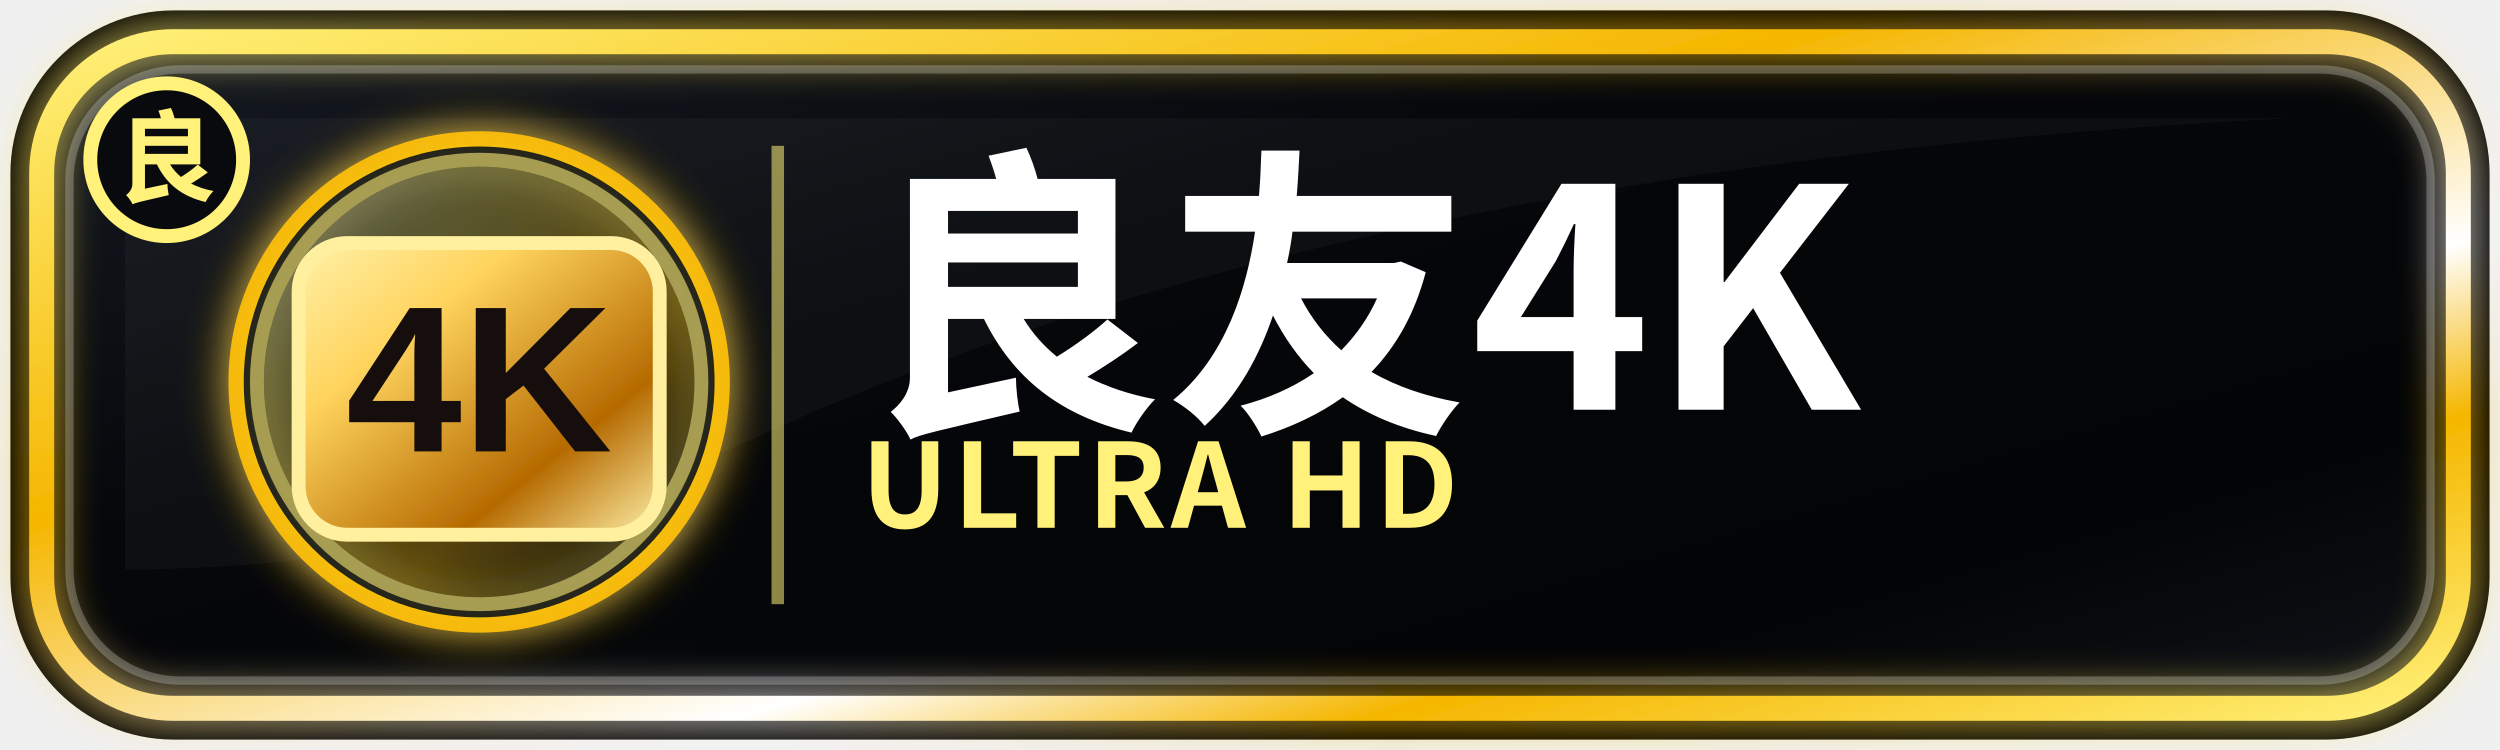
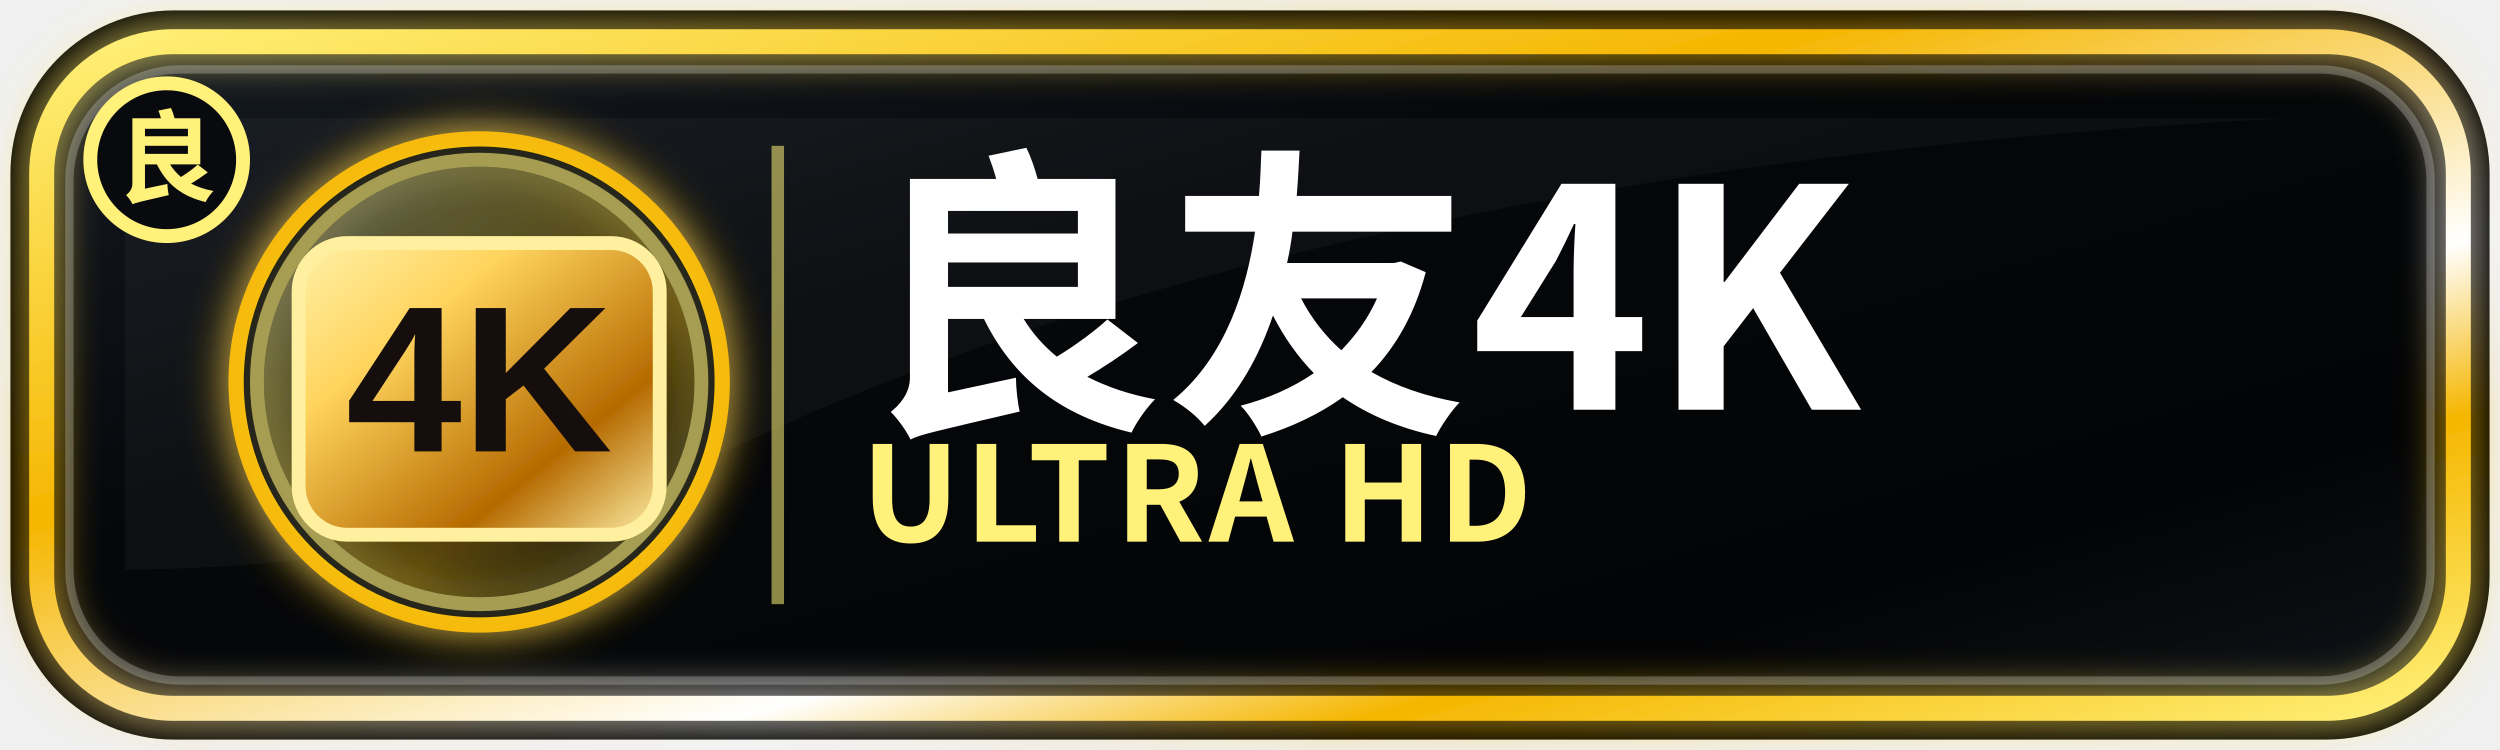
<svg xmlns="http://www.w3.org/2000/svg" width="360" height="108" viewBox="0 0 360 108">
  <defs>
    <linearGradient id="bg" x1="0" y1="0" x2="1" y2="1">
      <stop offset="0" stop-color="#171C24" />
      <stop offset=".38" stop-color="#05070A" />
      <stop offset=".78" stop-color="#030405" />
      <stop offset="1" stop-color="#11151B" />
    </linearGradient>
    <linearGradient id="edge" x1="0" y1="0" x2="1" y2="1">
      <stop offset="0" stop-color="#FFF17A" />
      <stop offset=".36" stop-color="#F5B600" />
      <stop offset=".65" stop-color="#FFFFFF" />
      <stop offset=".78" stop-color="#F5B600" />
      <stop offset="1" stop-color="#FFF17A" />
    </linearGradient>
    <linearGradient id="iconFill" x1="0" y1="0" x2="1" y2="1">
      <stop offset="0" stop-color="#FFFFFF" />
      <stop offset=".25" stop-color="#FFF17A" />
      <stop offset=".65" stop-color="#F5B600" />
      <stop offset="1" stop-color="#0B0D12" />
    </linearGradient>
    <linearGradient id="gold" x1="0" y1="0" x2="1" y2="1">
      <stop offset="0" stop-color="#FFF1A8" />
      <stop offset=".3" stop-color="#FFD45E" />
      <stop offset=".72" stop-color="#B56A00" />
      <stop offset="1" stop-color="#FFF1A8" />
    </linearGradient>
    <filter id="glow" x="-40%" y="-40%" width="180%" height="180%">
      <feGaussianBlur stdDeviation="3" result="b" />
      <feMerge>
        <feMergeNode in="b" />
        <feMergeNode in="SourceGraphic" />
      </feMerge>
    </filter>
    <filter id="soft" x="-20%" y="-20%" width="140%" height="140%">
      <feGaussianBlur stdDeviation="1.2" />
    </filter>
  </defs>
  <rect x="3" y="3" width="354" height="102" rx="22" fill="url(#bg)" stroke="#000000" stroke-width="3" />
  <rect x="6" y="6" width="348" height="96" rx="19" fill="none" stroke="url(#edge)" stroke-width="3.6" filter="url(#glow)" />
  <rect x="10" y="10" width="340" height="88" rx="16" fill="none" stroke="#FFFFFF" stroke-opacity=".24" stroke-width="1.2" />
  <path d="M18 17H330C250 21 173 34 111 62C79 77 45 82 18 82Z" fill="#FFFFFF" opacity=".035" />
  <circle cx="24" cy="23" r="11" fill="#080A0D" stroke="#FFF17A" stroke-width="2" />
  <text x="24" y="28" text-anchor="middle" font-family="Noto Sans CJK SC,Arial,sans-serif" font-size="14.5" font-weight="900" fill="#FFF17A">良</text>
  <g filter="url(#glow)">
    <circle cx="69" cy="55" r="35" fill="#05070A" stroke="#F5B600" stroke-width="2.2" />
    <circle cx="69" cy="55" r="31" fill="url(#iconFill)" opacity=".34" />
    <circle cx="69" cy="55" r="32" fill="none" stroke="#FFF17A" stroke-opacity=".58" stroke-width="2" filter="url(#glow)" />
    <rect x="43" y="35" width="52" height="42" rx="7" fill="url(#gold)" stroke="#FFF0A0" stroke-width="2" />
    <text x="69" y="65" text-anchor="middle" font-family="Arial,sans-serif" font-size="30" font-weight="900" fill="#17100A">4K</text>
  </g>
  <path d="M112 21v66" stroke="#FFF17A" stroke-opacity=".55" stroke-width="1.8" />
  <text x="124" y="59" font-family="Noto Sans CJK SC,Arial,sans-serif" font-size="43.9" font-weight="900" fill="#FFFFFF">良友4K</text>
-   <text x="124" y="76" font-family="Noto Sans CJK SC,Arial,sans-serif" font-size="16.8" font-weight="800" letter-spacing=".7" fill="#FFF17A">ULTRA HD</text>
+   <text x="124" y="78" font-family="Noto Sans CJK SC,Arial,sans-serif" font-size="19" font-weight="800" letter-spacing=".7" fill="#FFF17A">ULTRA HD</text>
</svg>
